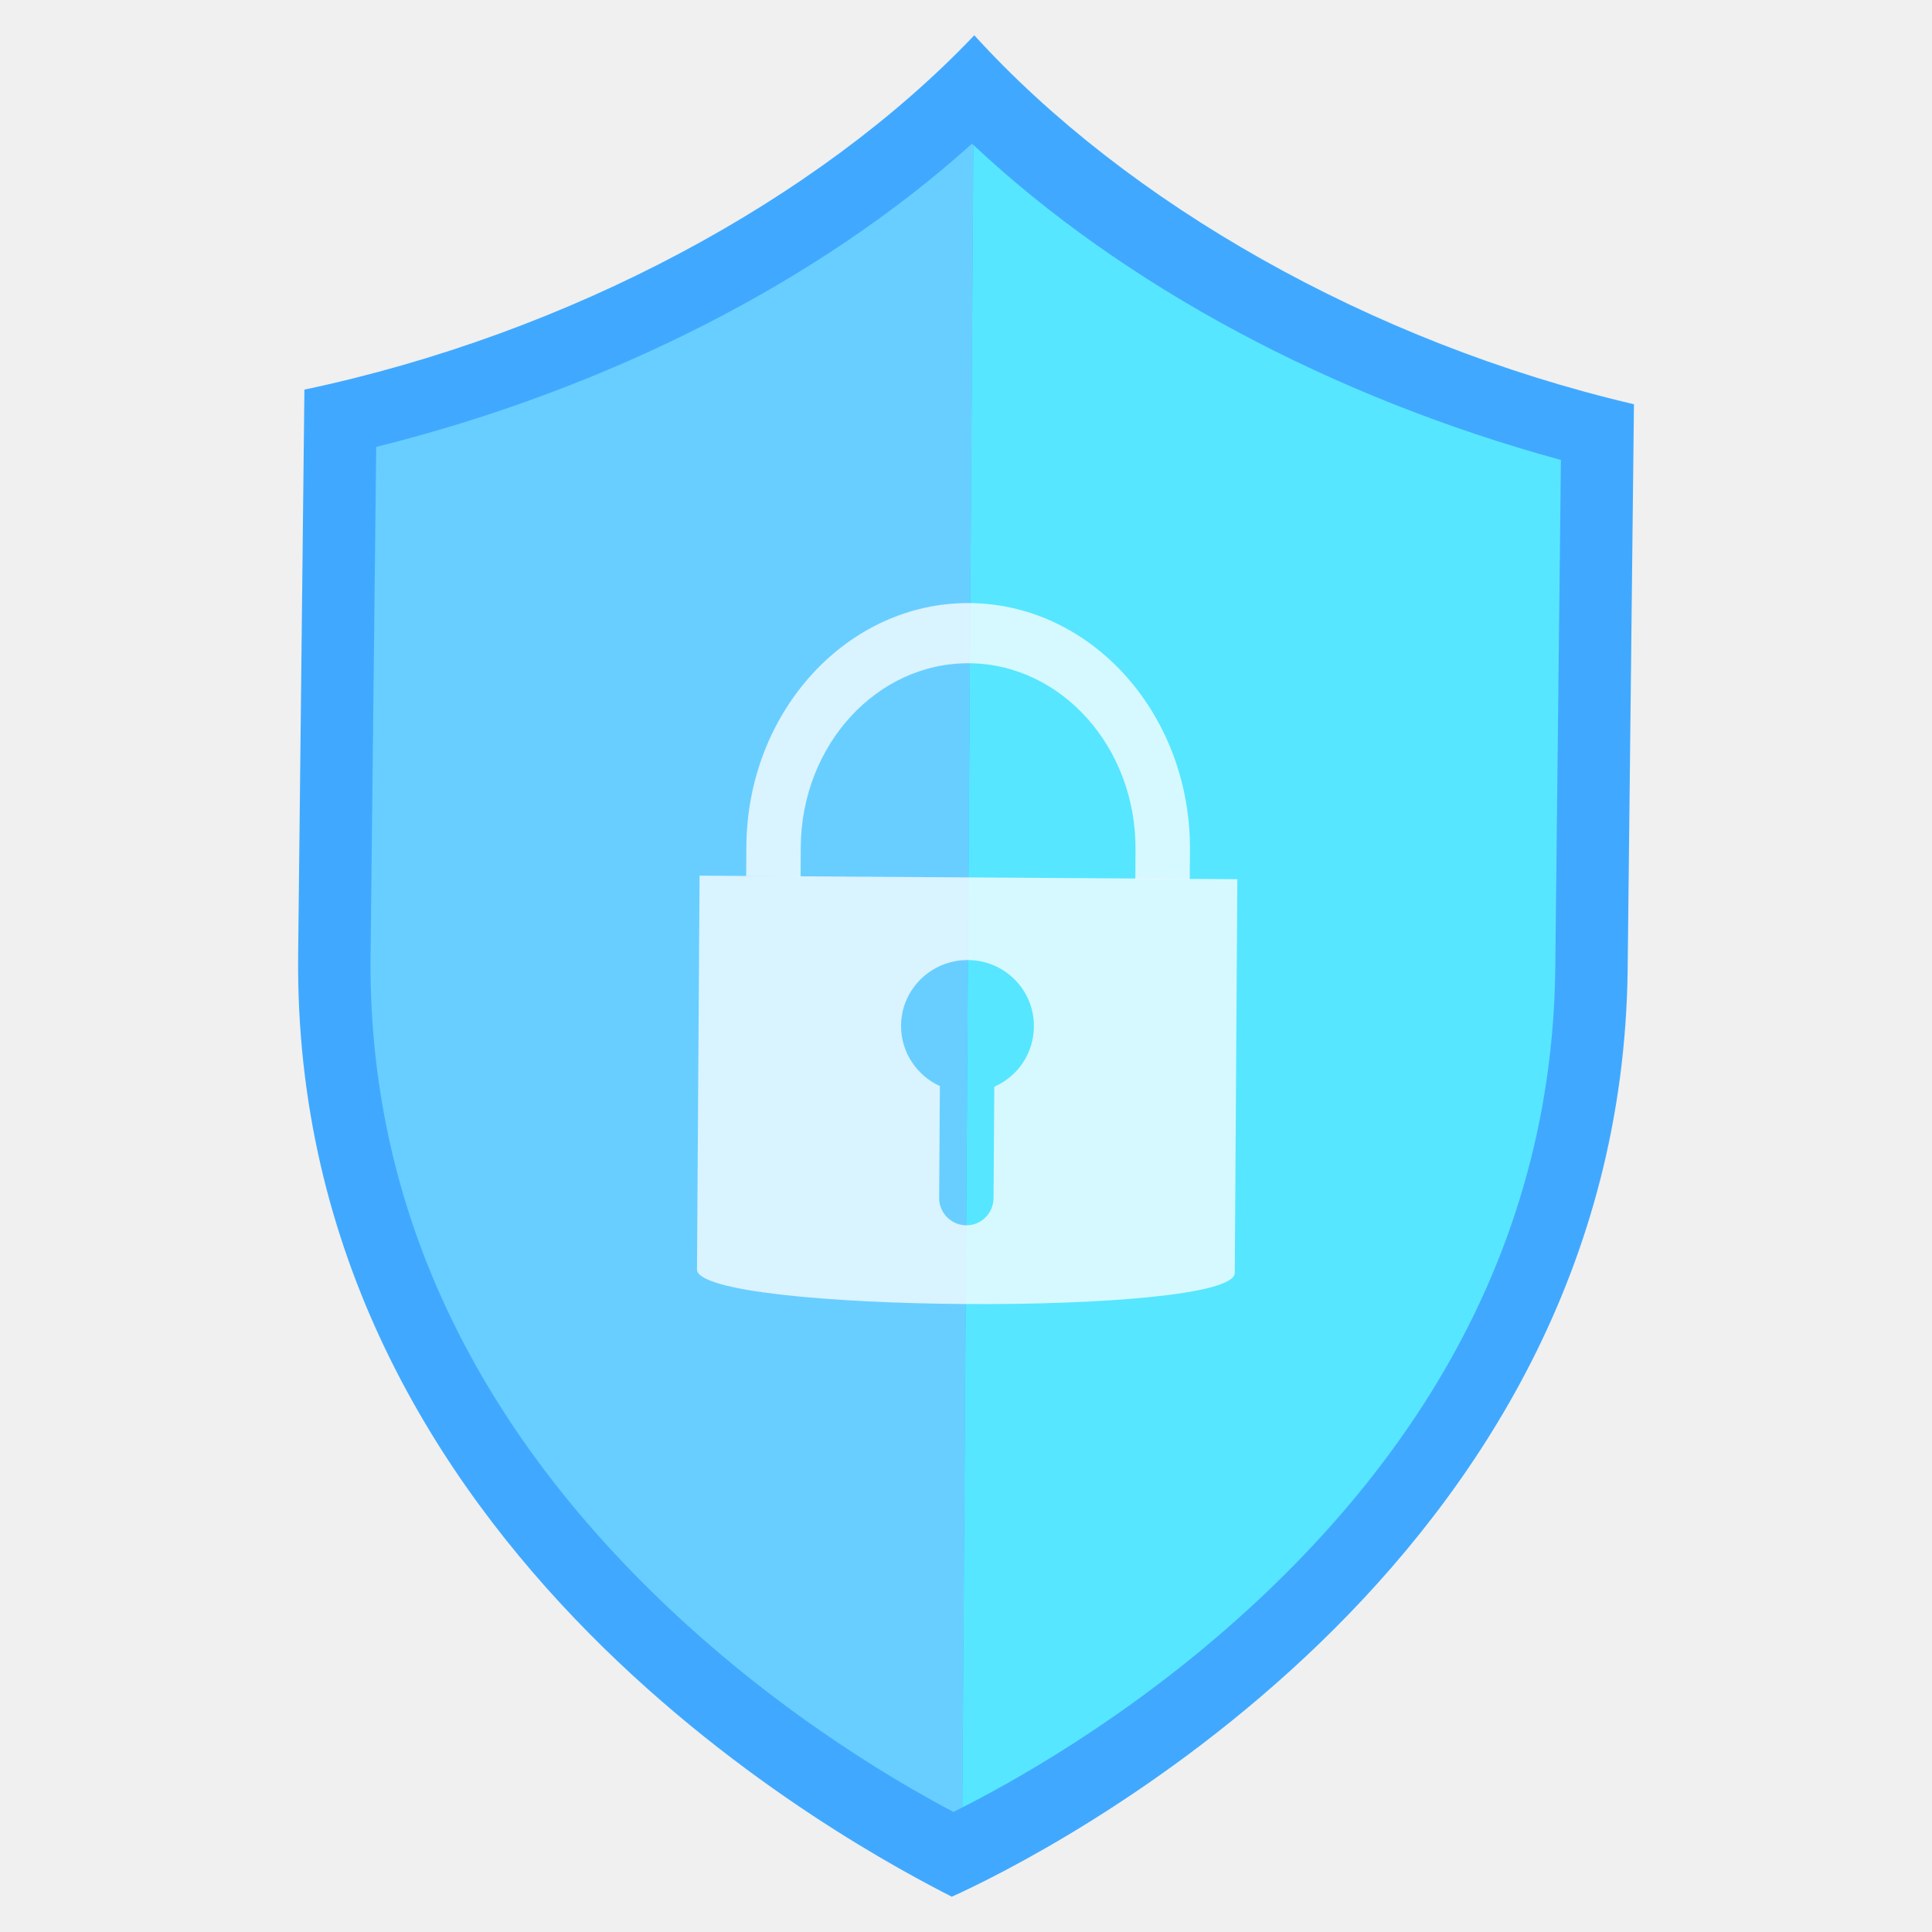
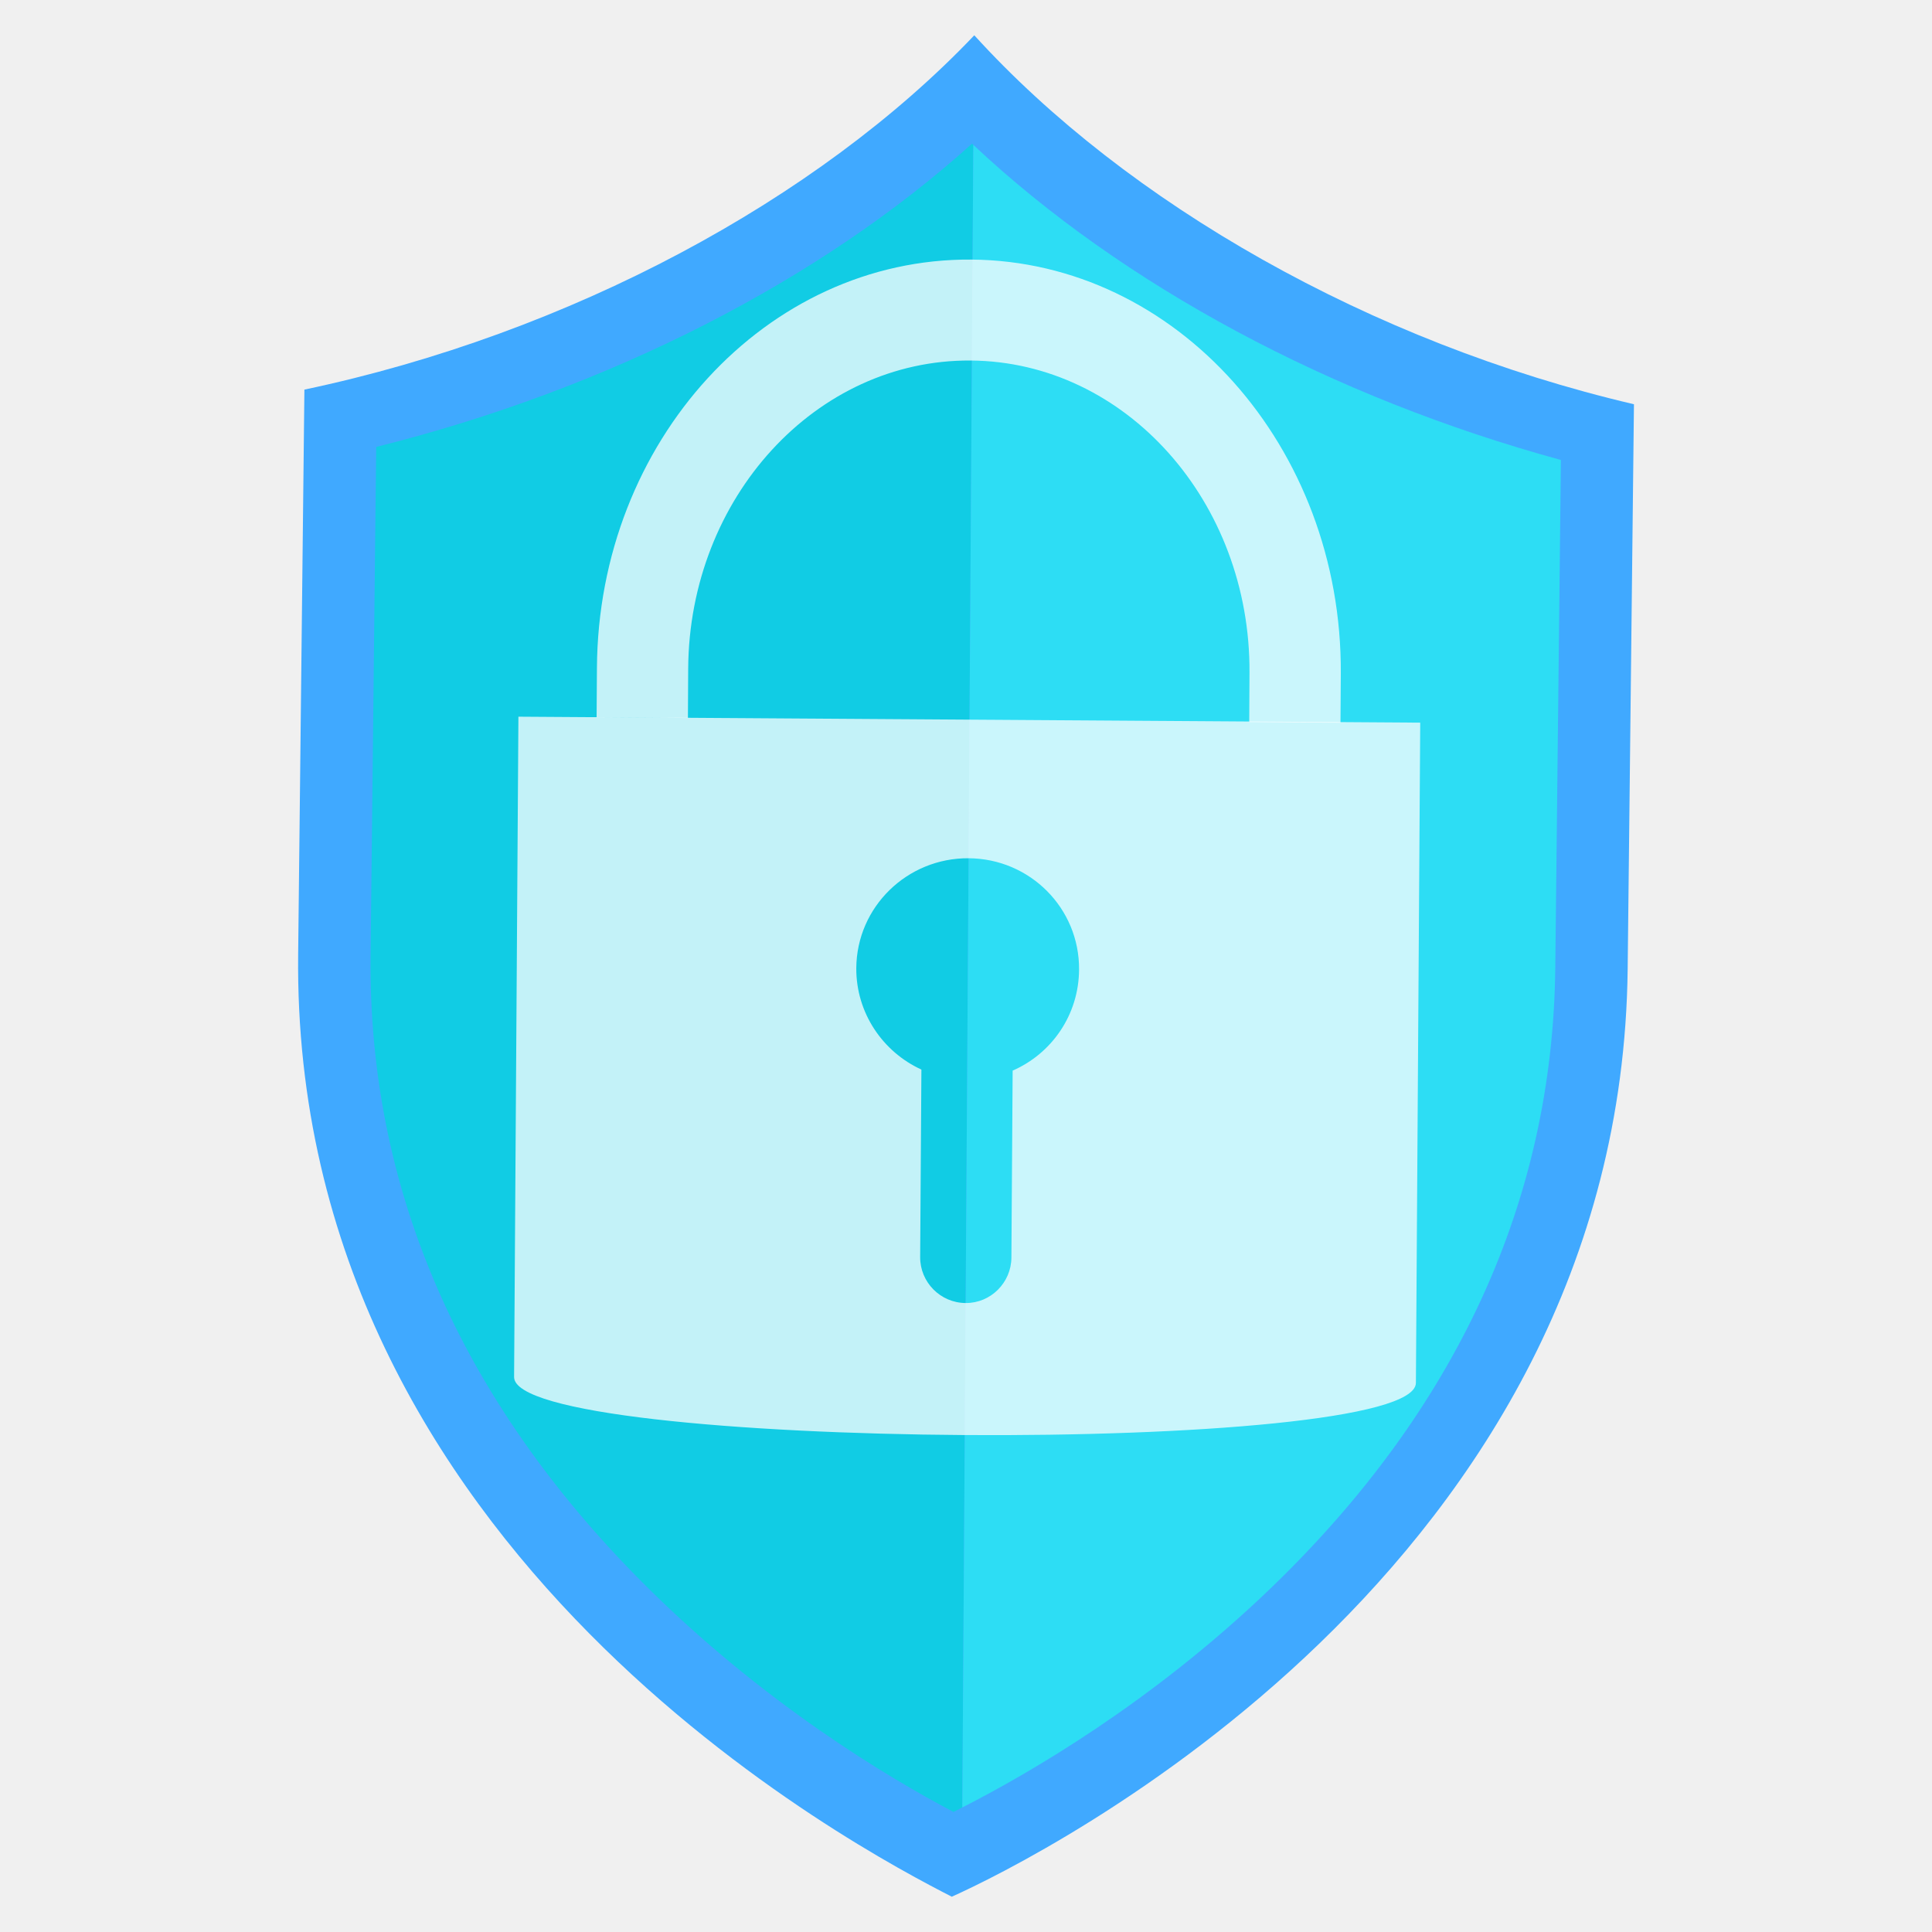
<svg xmlns="http://www.w3.org/2000/svg" width="100%" height="100%" viewBox="0 0 1000 1000" version="1.1" xml:space="preserve" style="fill-rule:evenodd;clip-rule:evenodd;stroke-linejoin:round;stroke-miterlimit:2;">
  <g transform="matrix(3.08802,0,0,3.08802,-204.053,106.436)">
    <g transform="matrix(0.654755,0,0,0.654755,-1018.25,-604.214)">
      <path d="M1905.5,879.2C1865.51,921.281 1801.92,955.566 1734.01,969.906C1733.96,974.414 1733.69,999.388 1732.41,1114.5C1730.7,1268.05 1877.02,1344.06 1899.74,1355.72C1921.89,1345.75 2071.06,1271.8 2072.76,1118.25C2074.04,1003.14 2074.32,978.161 2074.37,973.654C2006.8,957.822 1944.55,922.151 1905.5,879.2Z" style="fill:rgb(64,169,255);fill-rule:nonzero;" />
    </g>
    <g transform="matrix(0.654755,0,0,0.654755,-1018.25,-604.214)">
-       <path d="M1904.91,906.951C1865.79,942.204 1811.73,969.76 1752.39,984.583L1750.95,1114.69C1750.28,1174.22 1773.69,1228.23 1820.51,1275.23C1851.27,1306.11 1883.7,1325.35 1900.17,1334.01C1900.88,1333.66 1901.66,1333.26 1902.43,1332.87L1905.25,907.256C1905.14,907.153 1905.02,907.054 1904.91,906.951Z" style="fill:rgb(104,206,255);fill-rule:nonzero;" />
+       <path d="M1904.91,906.951C1865.79,942.204 1811.73,969.76 1752.39,984.583L1750.95,1114.69C1750.28,1174.22 1773.69,1228.23 1820.51,1275.23C1851.27,1306.11 1883.7,1325.35 1900.17,1334.01C1900.88,1333.66 1901.66,1333.26 1902.43,1332.87L1905.25,907.256C1905.14,907.153 1905.02,907.054 1904.91,906.951Z" style="fill:rgb(17,204,228);fill-rule:nonzero;" />
    </g>
    <g transform="matrix(0.654755,0,0,0.654755,-1018.25,-604.214)">
-       <path d="M1905.25,907.256L1902.43,1332.87C1919.67,1324.08 1951.02,1305.9 1981.12,1277C2028.97,1231.04 2053.56,1177.56 2054.23,1118.03L2055.67,987.92C1996.84,971.843 1943.55,943.217 1905.25,907.256Z" style="fill:rgb(87,230,255);fill-rule:nonzero;" />
+       <path d="M1905.25,907.256L1902.43,1332.87C1919.67,1324.08 1951.02,1305.9 1981.12,1277C2028.97,1231.04 2053.56,1177.56 2054.23,1118.03L2055.67,987.92C1996.84,971.843 1943.55,943.217 1905.25,907.256Z" style="fill:rgb(45,221,244);fill-rule:nonzero;" />
    </g>
-     <g transform="matrix(0.654755,-5.55112e-17,5.55112e-17,0.654755,-1018.25,-604.214)">
+     <g transform="matrix(1.09796,-9.30865e-17,9.30865e-17,1.09796,-1861.97,-1115.87)">
      <path d="M1910.62,1148.36L1910.43,1176.92C1910.4,1180.73 1907.27,1183.87 1903.45,1183.84C1899.57,1183.82 1896.48,1180.64 1896.5,1176.83L1896.69,1148.2C1890.81,1145.52 1886.71,1139.56 1886.75,1132.72C1886.81,1123.37 1894.51,1115.88 1903.9,1115.94C1913.29,1116 1920.83,1123.59 1920.76,1132.94C1920.72,1139.84 1916.6,1145.75 1910.62,1148.36ZM1835.17,1094.33L1834.51,1195.13C1834.43,1206.35 1972.1,1207.25 1972.18,1196.03L1972.84,1095.24L1835.17,1094.33Z" style="fill:white;fill-opacity:0.75;fill-rule:nonzero;" />
    </g>
-     <g transform="matrix(0.654755,-5.55112e-17,5.55112e-17,0.726983,-1018.37,-678.025)">
+     <g transform="matrix(1.09796,-9.30865e-17,9.30865e-17,1.21908,-1862.16,-1239.65)">
      <path d="M1960.84,1087.97L1946.91,1087.88L1946.95,1081.09C1947.11,1057.58 1928.01,1038.32 1904.39,1038.17C1880.77,1038.01 1861.42,1057.02 1861.26,1080.53L1861.22,1087.32L1847.28,1087.23L1847.33,1080.44C1847.53,1049.28 1873.17,1024.09 1904.48,1024.29C1935.79,1024.5 1961.09,1050.02 1960.89,1081.19L1960.84,1087.97Z" style="fill:white;fill-opacity:0.75;fill-rule:nonzero;" />
    </g>
  </g>
</svg>
